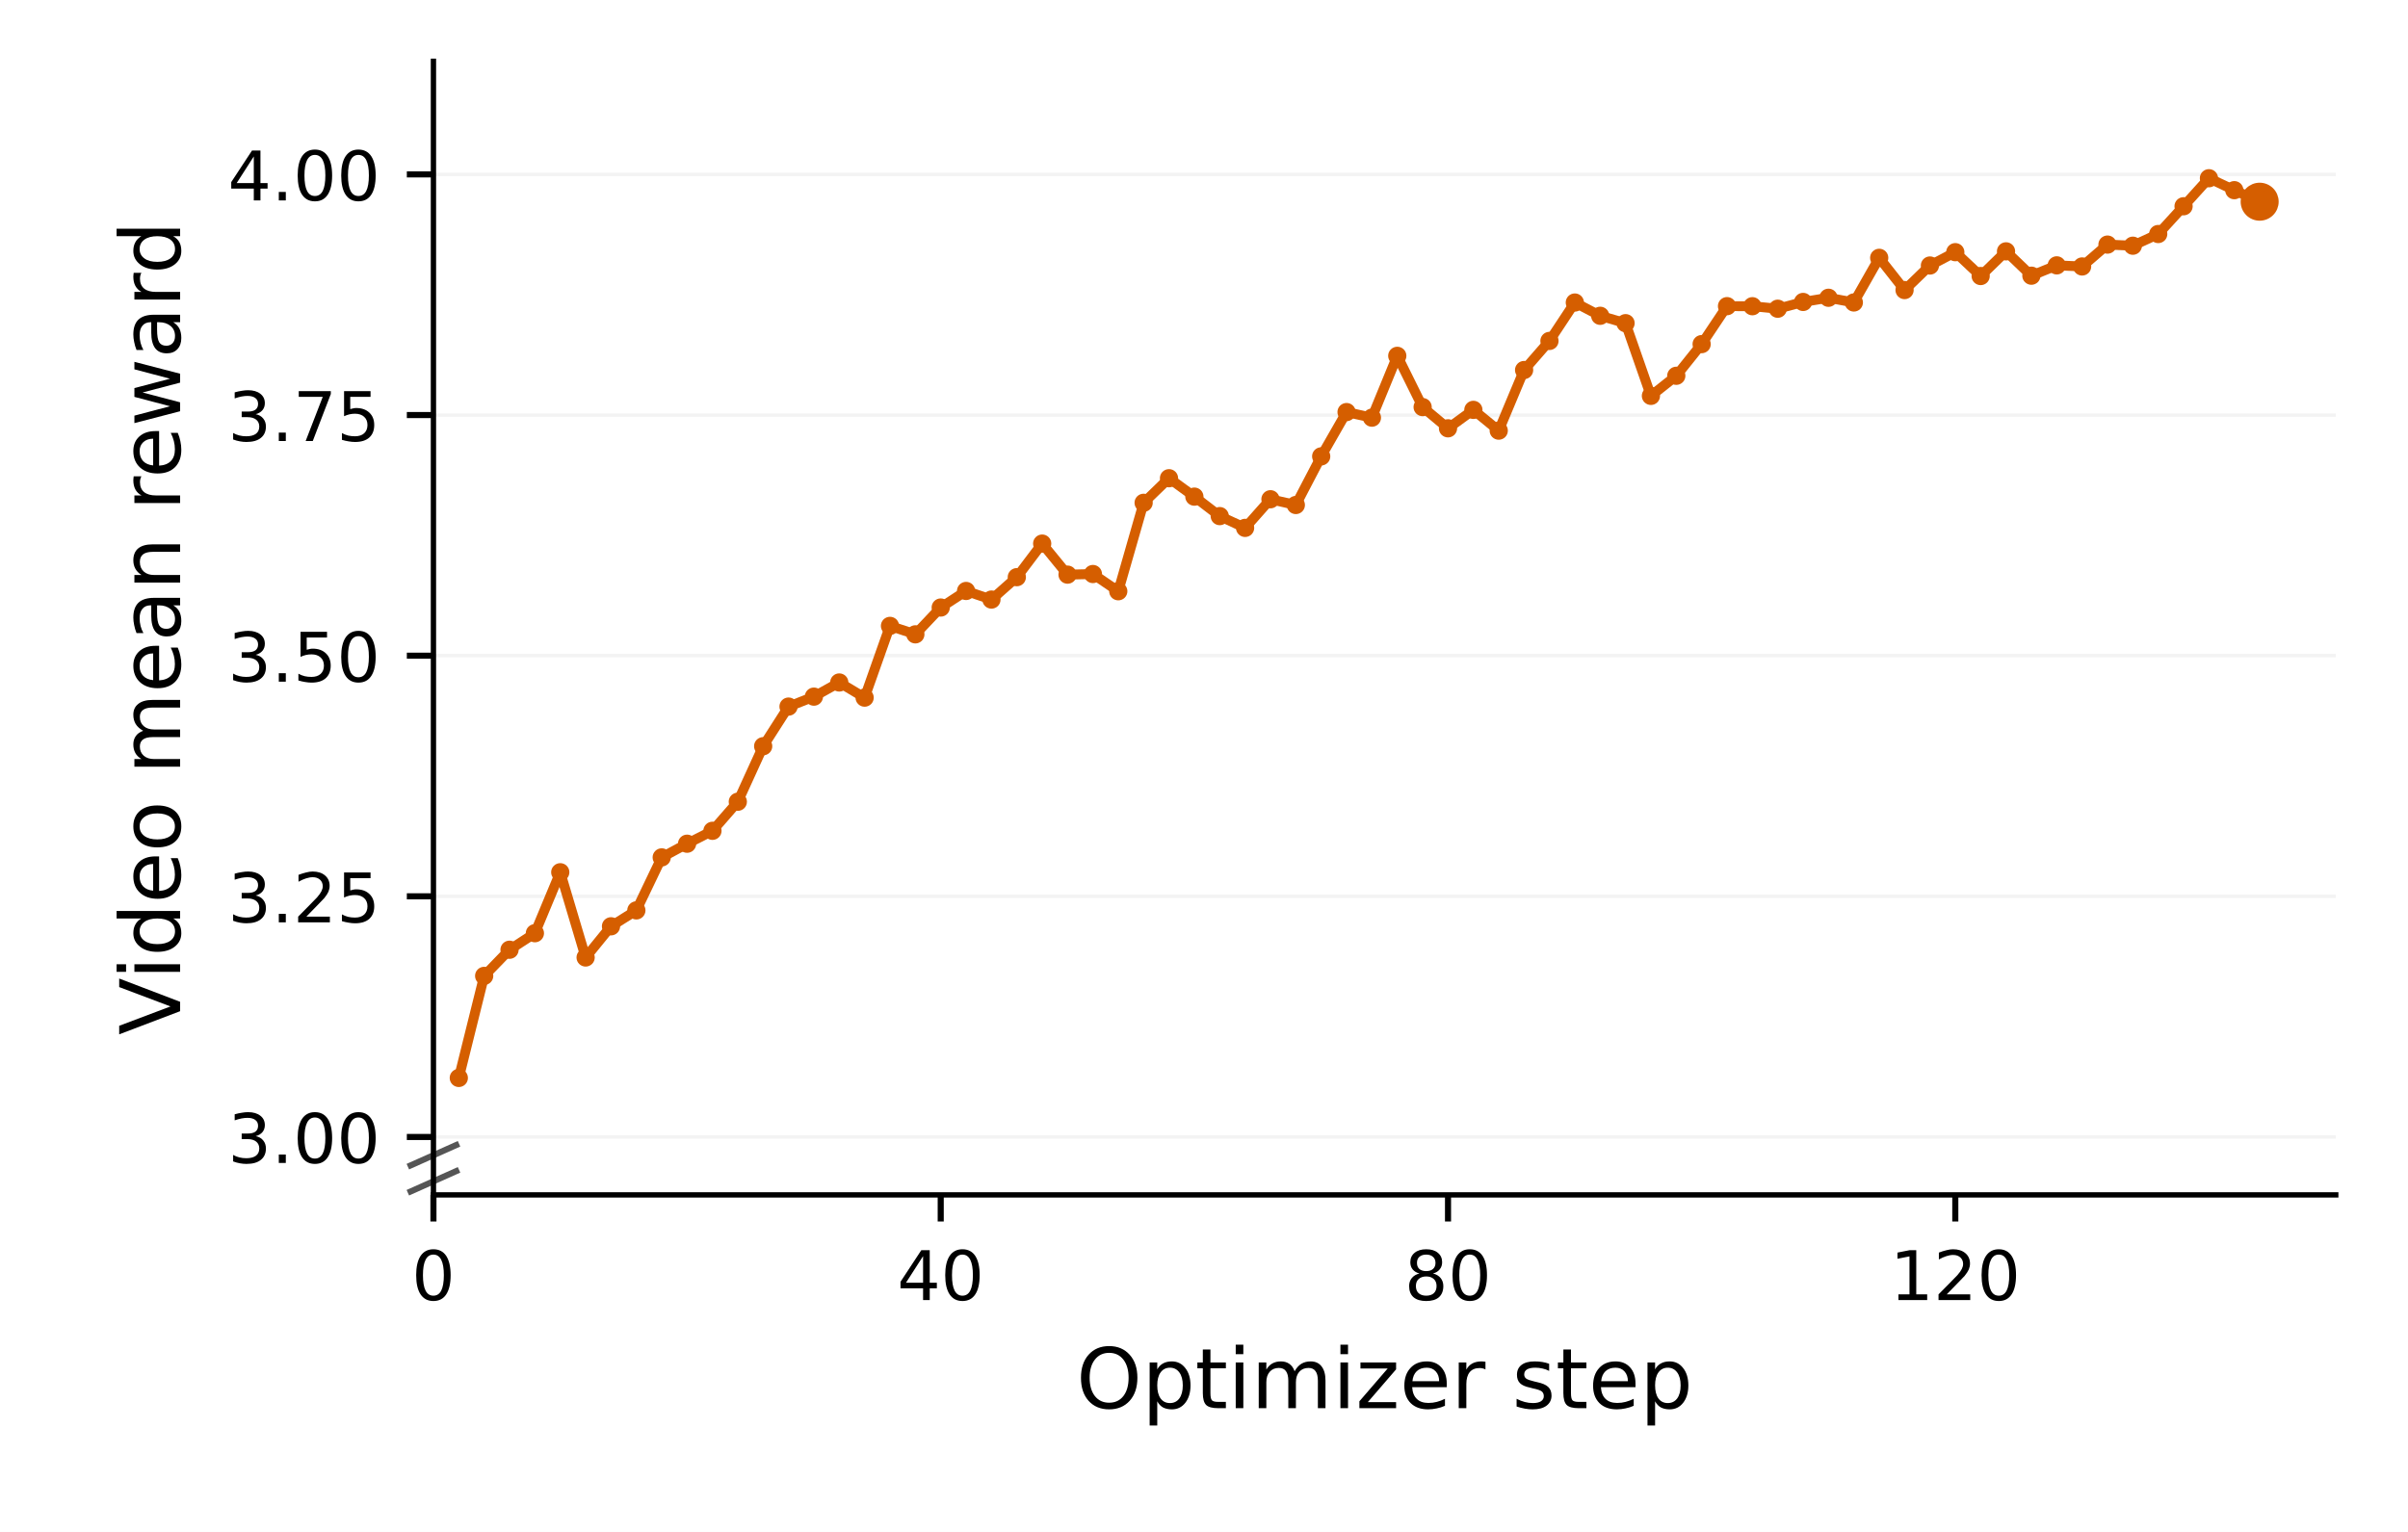
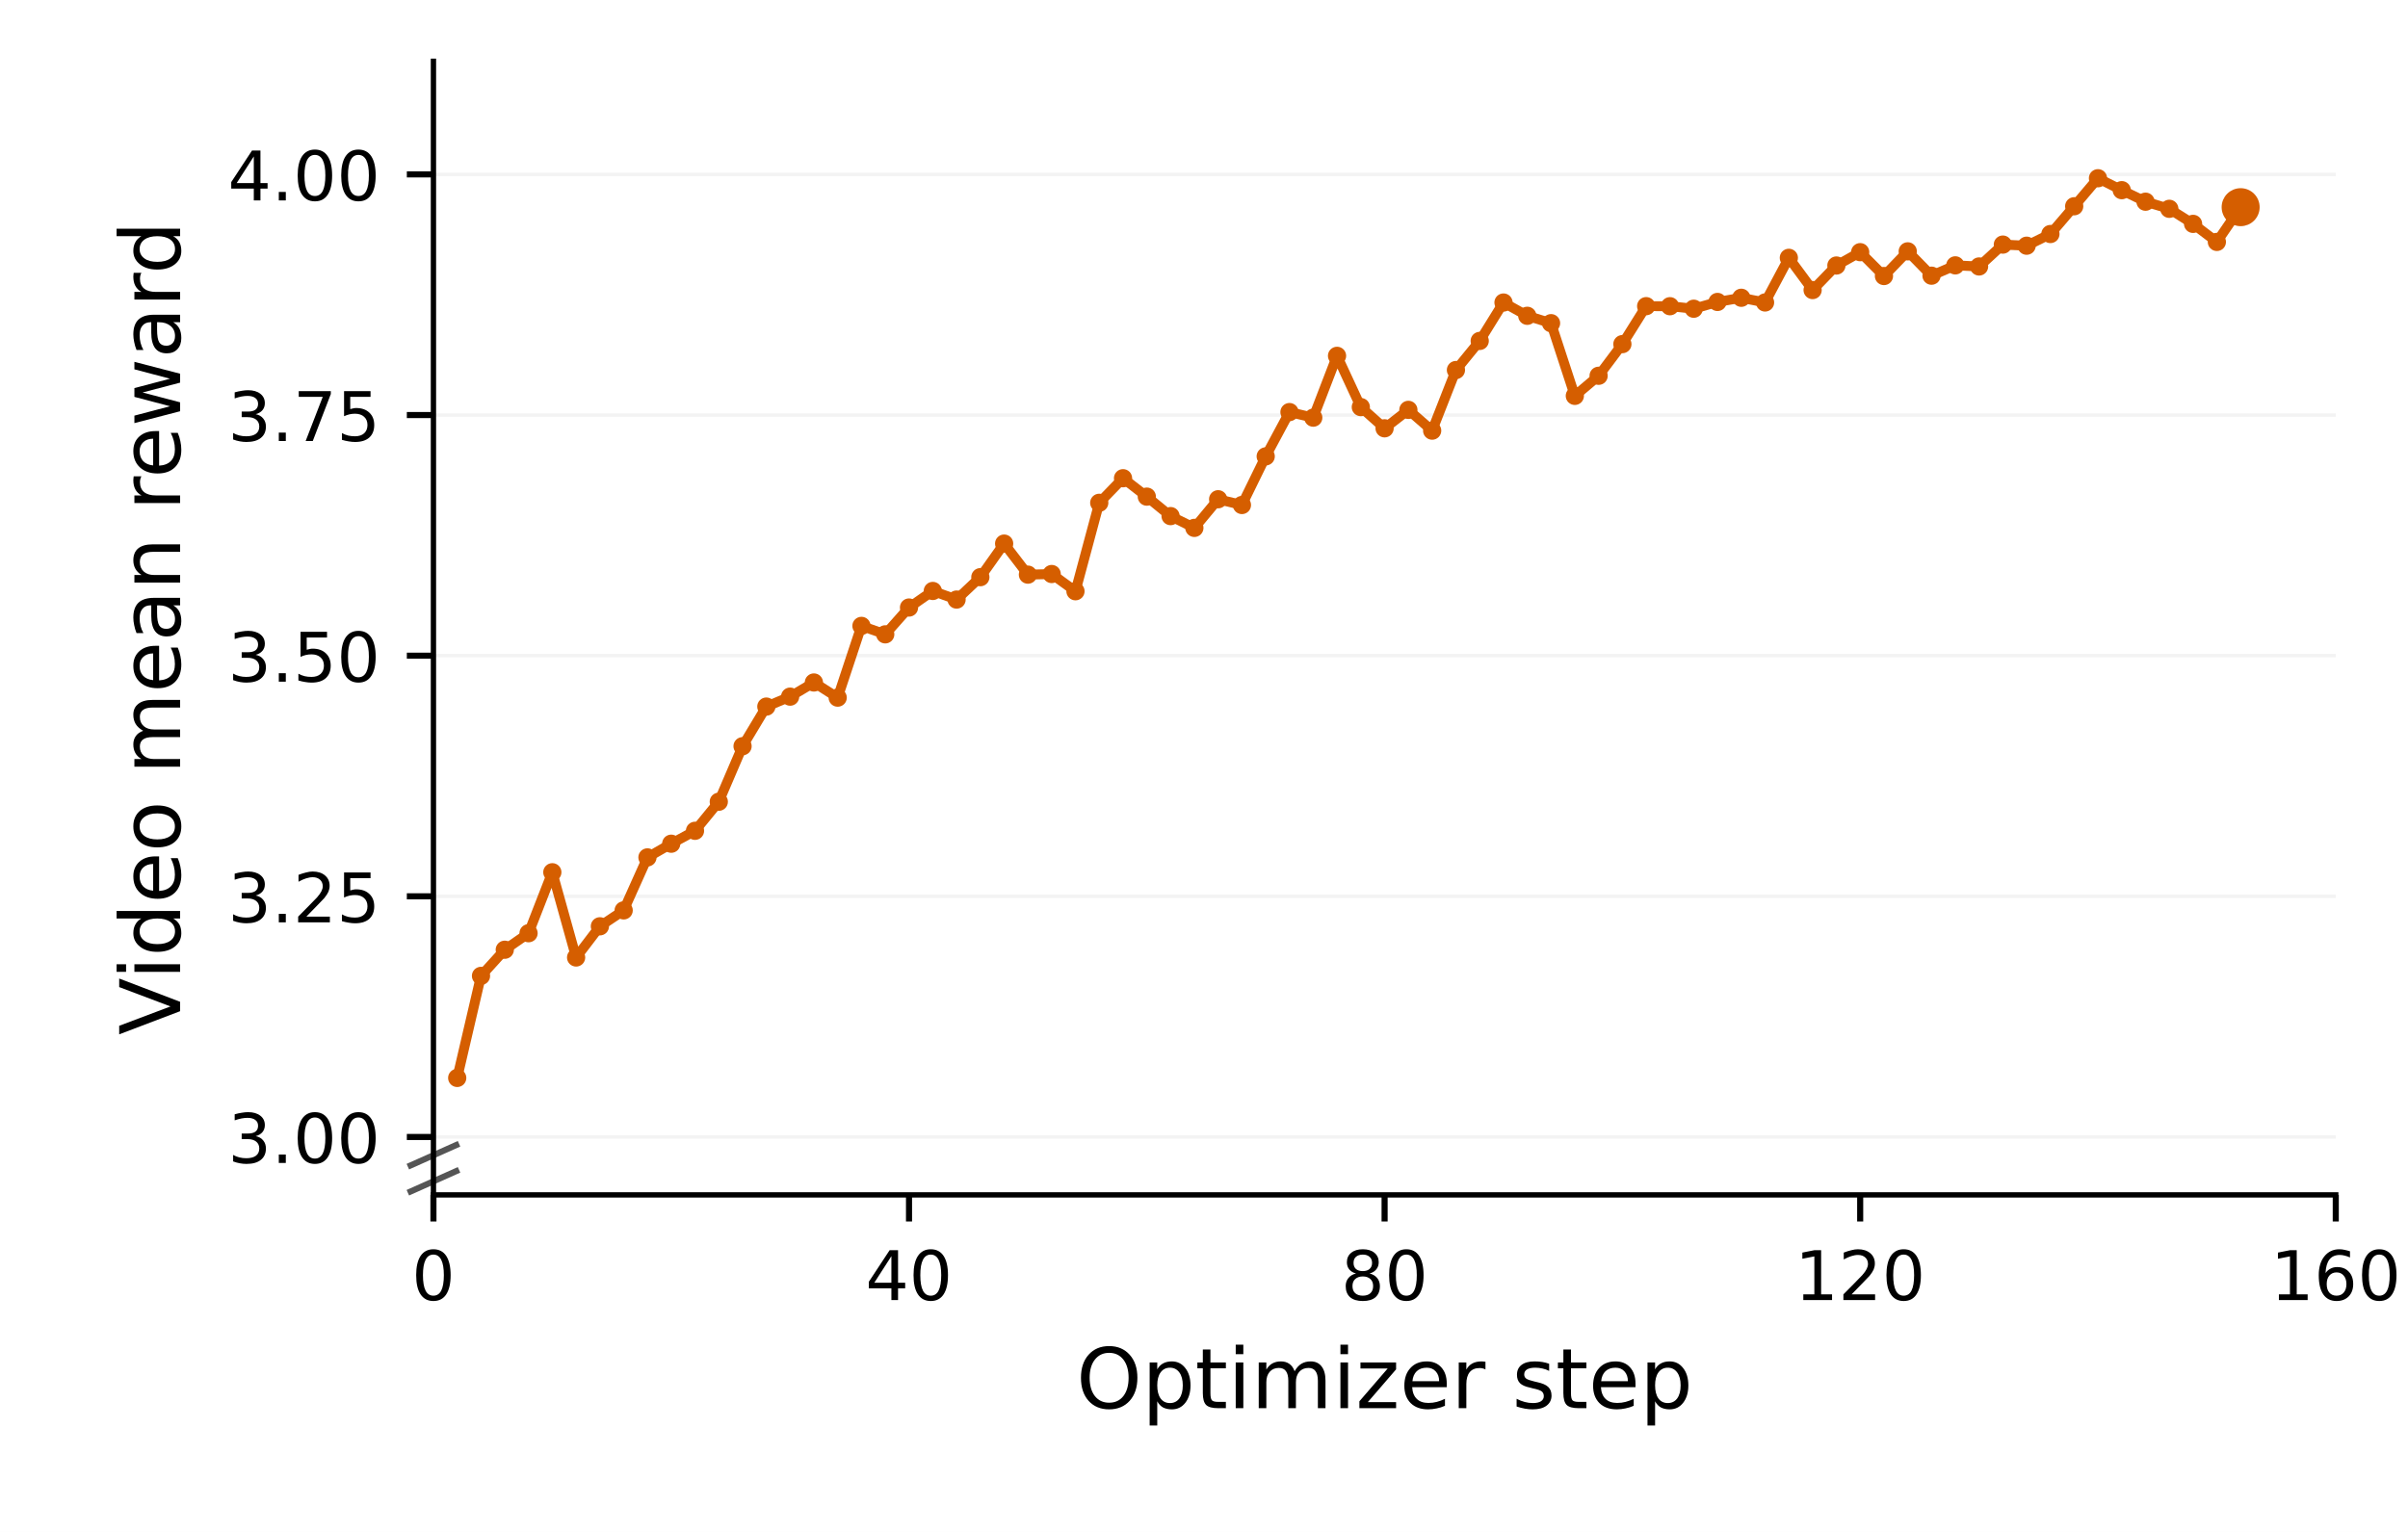
<svg xmlns="http://www.w3.org/2000/svg" xmlns:xlink="http://www.w3.org/1999/xlink" width="316.8pt" height="201.6pt" viewBox="0 0 316.8 201.6" version="1.1">
  <defs>
    <style type="text/css">*{stroke-linejoin: round; stroke-linecap: butt}</style>
  </defs>
  <g id="figure_1">
    <g id="patch_1">
-       <path d="M 0 201.6  L 316.8 201.6  L 316.8 0  L 0 0  z " style="fill: #ffffff" />
+       <path d="M 0 201.6 L 316.8 201.6 L 316.8 0 L 0 0 z " style="fill: #ffffff" />
    </g>
    <g id="axes_1">
      <g id="patch_2">
-         <path d="M 57.024 157.248  L 307.296 157.248  L 307.296 8.064  L 57.024 8.064  z " style="fill: #ffffff" />
+         <path d="M 57.024 157.248 L 307.296 157.248 L 307.296 8.064 L 57.024 8.064 z " style="fill: #ffffff" />
      </g>
      <g id="matplotlib.axis_1">
        <g id="xtick_1">
          <g id="line2d_1">
            <defs>
-               <path id="m41124a2cf0" d="M 0 0  L 0 3.5  " style="stroke: #000000; stroke-width: 0.8" />
+               <path id="m0cc1f7f48c" d="M 0 0 L 0 3.5 " style="stroke: #000000; stroke-width: 0.8" />
            </defs>
            <g>
-               <use xlink:href="#m41124a2cf0" x="57.024" y="157.248" style="stroke: #000000; stroke-width: 0.8" />
+               <use xlink:href="#m0cc1f7f48c" x="57.024" y="157.248" style="stroke: #000000; stroke-width: 0.8" />
            </g>
          </g>
          <g id="text_1">
            <text style="font-size: 9px; font-family: 'DejaVu Sans'; text-anchor: middle" x="57.024" y="171.087" transform="rotate(-0 57.024 171.0866)">0</text>
          </g>
        </g>
        <g id="xtick_2">
          <g id="line2d_2">
            <g>
-               <use xlink:href="#m41124a2cf0" x="123.763" y="157.248" style="stroke: #000000; stroke-width: 0.8" />
+               <use xlink:href="#m0cc1f7f48c" x="119.592" y="157.248" style="stroke: #000000; stroke-width: 0.8" />
            </g>
          </g>
          <g id="text_2">
-             <text style="font-size: 9px; font-family: 'DejaVu Sans'; text-anchor: middle" x="123.763" y="171.087" transform="rotate(-0 123.7632 171.0866)">40</text>
+             <text style="font-size: 9px; font-family: 'DejaVu Sans'; text-anchor: middle" x="119.592" y="171.087" transform="rotate(-0 119.592 171.0866)">40</text>
          </g>
        </g>
        <g id="xtick_3">
          <g id="line2d_3">
            <g>
-               <use xlink:href="#m41124a2cf0" x="190.502" y="157.248" style="stroke: #000000; stroke-width: 0.8" />
+               <use xlink:href="#m0cc1f7f48c" x="182.16" y="157.248" style="stroke: #000000; stroke-width: 0.8" />
            </g>
          </g>
          <g id="text_3">
-             <text style="font-size: 9px; font-family: 'DejaVu Sans'; text-anchor: middle" x="190.502" y="171.087" transform="rotate(-0 190.5024 171.0866)">80</text>
+             <text style="font-size: 9px; font-family: 'DejaVu Sans'; text-anchor: middle" x="182.16" y="171.087" transform="rotate(-0 182.16 171.0866)">80</text>
          </g>
        </g>
        <g id="xtick_4">
          <g id="line2d_4">
            <g>
-               <use xlink:href="#m41124a2cf0" x="257.242" y="157.248" style="stroke: #000000; stroke-width: 0.8" />
+               <use xlink:href="#m0cc1f7f48c" x="244.728" y="157.248" style="stroke: #000000; stroke-width: 0.8" />
            </g>
          </g>
          <g id="text_4">
-             <text style="font-size: 9px; font-family: 'DejaVu Sans'; text-anchor: middle" x="257.242" y="171.087" transform="rotate(-0 257.2416 171.0866)">120</text>
-           </g>
-         </g>
-         <g id="text_5">
+             <text style="font-size: 9px; font-family: 'DejaVu Sans'; text-anchor: middle" x="244.728" y="171.087" transform="rotate(-0 244.728 171.0866)">120</text>
+           </g>
+         </g>
+         <g id="xtick_5">
+           <g id="line2d_5">
+             <g>
+               <use xlink:href="#m0cc1f7f48c" x="307.296" y="157.248" style="stroke: #000000; stroke-width: 0.8" />
+             </g>
+           </g>
+           <g id="text_5">
+             <text style="font-size: 9px; font-family: 'DejaVu Sans'; text-anchor: middle" x="307.296" y="171.087" transform="rotate(-0 307.296 171.0866)">160</text>
+           </g>
+         </g>
+         <g id="text_6">
          <text style="font-size: 11px; font-family: 'DejaVu Sans'; text-anchor: middle" x="182.16" y="185.317" transform="rotate(-0 182.16 185.3166)">Optimizer step</text>
        </g>
      </g>
      <g id="matplotlib.axis_2">
        <g id="ytick_1">
-           <g id="line2d_5">
-             <path d="M 57.024 149.626  L 307.296 149.626  " clip-path="url(#p16b1af9c61)" style="fill: none; stroke: #b0b0b0; stroke-opacity: 0.16; stroke-width: 0.45; stroke-linecap: square" />
-           </g>
          <g id="line2d_6">
+             <path d="M 57.024 149.626 L 307.296 149.626 " clip-path="url(#pa4cfda6282)" style="fill: none; stroke: #b0b0b0; stroke-opacity: 0.16; stroke-width: 0.45; stroke-linecap: square" />
+           </g>
+           <g id="line2d_7">
            <defs>
-               <path id="m003b927418" d="M 0 0  L -3.5 0  " style="stroke: #000000; stroke-width: 0.8" />
+               <path id="m599d15b3bb" d="M 0 0 L -3.5 0 " style="stroke: #000000; stroke-width: 0.8" />
            </defs>
            <g>
-               <use xlink:href="#m003b927418" x="57.024" y="149.626" style="stroke: #000000; stroke-width: 0.8" />
-             </g>
-           </g>
-           <g id="text_6">
+               <use xlink:href="#m599d15b3bb" x="57.024" y="149.626" style="stroke: #000000; stroke-width: 0.8" />
+             </g>
+           </g>
+           <g id="text_7">
            <text style="font-size: 9px; font-family: 'DejaVu Sans'; text-anchor: end" x="50.024" y="153.046" transform="rotate(-0 50.024 153.0458)">3.00</text>
          </g>
        </g>
        <g id="ytick_2">
-           <g id="line2d_7">
-             <path d="M 57.024 117.958  L 307.296 117.958  " clip-path="url(#p16b1af9c61)" style="fill: none; stroke: #b0b0b0; stroke-opacity: 0.16; stroke-width: 0.45; stroke-linecap: square" />
-           </g>
          <g id="line2d_8">
-             <g>
-               <use xlink:href="#m003b927418" x="57.024" y="117.958" style="stroke: #000000; stroke-width: 0.8" />
-             </g>
-           </g>
-           <g id="text_7">
+             <path d="M 57.024 117.958 L 307.296 117.958 " clip-path="url(#pa4cfda6282)" style="fill: none; stroke: #b0b0b0; stroke-opacity: 0.16; stroke-width: 0.45; stroke-linecap: square" />
+           </g>
+           <g id="line2d_9">
+             <g>
+               <use xlink:href="#m599d15b3bb" x="57.024" y="117.958" style="stroke: #000000; stroke-width: 0.8" />
+             </g>
+           </g>
+           <g id="text_8">
            <text style="font-size: 9px; font-family: 'DejaVu Sans'; text-anchor: end" x="50.024" y="121.377" transform="rotate(-0 50.024 121.3769)">3.25</text>
          </g>
        </g>
        <g id="ytick_3">
-           <g id="line2d_9">
-             <path d="M 57.024 86.289  L 307.296 86.289  " clip-path="url(#p16b1af9c61)" style="fill: none; stroke: #b0b0b0; stroke-opacity: 0.16; stroke-width: 0.45; stroke-linecap: square" />
-           </g>
          <g id="line2d_10">
-             <g>
-               <use xlink:href="#m003b927418" x="57.024" y="86.289" style="stroke: #000000; stroke-width: 0.8" />
-             </g>
-           </g>
-           <g id="text_8">
+             <path d="M 57.024 86.289 L 307.296 86.289 " clip-path="url(#pa4cfda6282)" style="fill: none; stroke: #b0b0b0; stroke-opacity: 0.16; stroke-width: 0.45; stroke-linecap: square" />
+           </g>
+           <g id="line2d_11">
+             <g>
+               <use xlink:href="#m599d15b3bb" x="57.024" y="86.289" style="stroke: #000000; stroke-width: 0.8" />
+             </g>
+           </g>
+           <g id="text_9">
            <text style="font-size: 9px; font-family: 'DejaVu Sans'; text-anchor: end" x="50.024" y="89.708" transform="rotate(-0 50.024 89.70795)">3.50</text>
          </g>
        </g>
        <g id="ytick_4">
-           <g id="line2d_11">
-             <path d="M 57.024 54.62  L 307.296 54.62  " clip-path="url(#p16b1af9c61)" style="fill: none; stroke: #b0b0b0; stroke-opacity: 0.16; stroke-width: 0.45; stroke-linecap: square" />
-           </g>
          <g id="line2d_12">
-             <g>
-               <use xlink:href="#m003b927418" x="57.024" y="54.62" style="stroke: #000000; stroke-width: 0.8" />
-             </g>
-           </g>
-           <g id="text_9">
+             <path d="M 57.024 54.62 L 307.296 54.62 " clip-path="url(#pa4cfda6282)" style="fill: none; stroke: #b0b0b0; stroke-opacity: 0.16; stroke-width: 0.45; stroke-linecap: square" />
+           </g>
+           <g id="line2d_13">
+             <g>
+               <use xlink:href="#m599d15b3bb" x="57.024" y="54.62" style="stroke: #000000; stroke-width: 0.8" />
+             </g>
+           </g>
+           <g id="text_10">
            <text style="font-size: 9px; font-family: 'DejaVu Sans'; text-anchor: end" x="50.024" y="58.039" transform="rotate(-0 50.024 58.03905)">3.75</text>
          </g>
        </g>
        <g id="ytick_5">
-           <g id="line2d_13">
-             <path d="M 57.024 22.951  L 307.296 22.951  " clip-path="url(#p16b1af9c61)" style="fill: none; stroke: #b0b0b0; stroke-opacity: 0.16; stroke-width: 0.45; stroke-linecap: square" />
-           </g>
          <g id="line2d_14">
-             <g>
-               <use xlink:href="#m003b927418" x="57.024" y="22.951" style="stroke: #000000; stroke-width: 0.8" />
-             </g>
-           </g>
-           <g id="text_10">
+             <path d="M 57.024 22.951 L 307.296 22.951 " clip-path="url(#pa4cfda6282)" style="fill: none; stroke: #b0b0b0; stroke-opacity: 0.16; stroke-width: 0.45; stroke-linecap: square" />
+           </g>
+           <g id="line2d_15">
+             <g>
+               <use xlink:href="#m599d15b3bb" x="57.024" y="22.951" style="stroke: #000000; stroke-width: 0.8" />
+             </g>
+           </g>
+           <g id="text_11">
            <text style="font-size: 9px; font-family: 'DejaVu Sans'; text-anchor: end" x="50.024" y="26.37" transform="rotate(-0 50.024 26.37014)">4.00</text>
          </g>
        </g>
-         <g id="text_11">
+         <g id="text_12">
          <text style="font-size: 11px; font-family: 'DejaVu Sans'; text-anchor: middle" x="23.697" y="82.656" transform="rotate(-90 23.69728 82.656)">Video mean reward</text>
        </g>
      </g>
-       <g id="line2d_15">
-         <path d="M 60.361 141.856  L 63.698 128.428  L 67.035 124.985  L 70.372 122.811  L 73.709 114.789  L 77.046 126.004  L 80.383 121.902  L 83.72 119.806  L 87.057 112.833  L 90.394 111.033  L 93.731 109.334  L 97.068 105.509  L 100.404 98.201  L 103.741 92.988  L 107.078 91.678  L 110.415 89.815  L 113.752 91.808  L 117.089 82.368  L 120.426 83.479  L 123.763 79.951  L 127.1 77.771  L 130.437 78.903  L 133.774 75.955  L 137.111 71.538  L 140.448 75.623  L 143.785 75.541  L 147.122 77.808  L 150.459 66.169  L 153.796 62.935  L 157.133 65.357  L 160.47 67.919  L 163.807 69.47  L 167.144 65.701  L 170.481 66.458  L 173.818 60.059  L 177.155 54.23  L 180.492 54.963  L 183.828 46.829  L 187.165 53.573  L 190.502 56.366  L 193.839 53.939  L 197.176 56.672  L 200.513 48.695  L 203.85 44.865  L 207.187 39.813  L 210.524 41.559  L 213.861 42.53  L 217.198 52.096  L 220.535 49.453  L 223.872 45.286  L 227.209 40.29  L 230.546 40.298  L 233.883 40.628  L 237.22 39.736  L 240.557 39.187  L 243.894 39.806  L 247.231 33.931  L 250.568 38.172  L 253.905 34.942  L 257.242 33.186  L 260.579 36.325  L 263.916 33.078  L 267.252 36.28  L 270.589 34.922  L 273.926 35.067  L 277.263 32.189  L 280.6 32.335  L 283.937 30.797  L 287.274 27.143  L 290.611 23.456  L 293.948 25.027  L 297.285 26.544  " clip-path="url(#p16b1af9c61)" style="fill: none; stroke: #d55e00; stroke-width: 1.3; stroke-linecap: square" />
+       <g id="line2d_16">
+         <path d="M 60.152 141.856 L 63.281 128.428 L 66.409 124.985 L 69.538 122.811 L 72.666 114.789 L 75.794 126.004 L 78.923 121.902 L 82.051 119.806 L 85.18 112.833 L 88.308 111.033 L 91.436 109.334 L 94.565 105.509 L 97.693 98.201 L 100.822 92.988 L 103.95 91.678 L 107.078 89.815 L 110.207 91.808 L 113.335 82.368 L 116.464 83.479 L 119.592 79.951 L 122.72 77.771 L 125.849 78.903 L 128.977 75.955 L 132.106 71.538 L 135.234 75.623 L 138.362 75.541 L 141.491 77.808 L 144.619 66.169 L 147.748 62.935 L 150.876 65.357 L 154.004 67.919 L 157.133 69.47 L 160.261 65.701 L 163.39 66.458 L 166.518 60.059 L 169.646 54.23 L 172.775 54.963 L 175.903 46.829 L 179.032 53.573 L 182.16 56.366 L 185.288 53.939 L 188.417 56.672 L 191.545 48.695 L 194.674 44.865 L 197.802 39.813 L 200.93 41.559 L 204.059 42.53 L 207.187 52.096 L 210.316 49.453 L 213.444 45.286 L 216.572 40.29 L 219.701 40.298 L 222.829 40.628 L 225.958 39.736 L 229.086 39.187 L 232.214 39.806 L 235.343 33.931 L 238.471 38.172 L 241.6 34.942 L 244.728 33.186 L 247.856 36.325 L 250.985 33.078 L 254.113 36.28 L 257.242 34.922 L 260.37 35.067 L 263.498 32.189 L 266.627 32.335 L 269.755 30.797 L 272.884 27.143 L 276.012 23.456 L 279.14 25.027 L 282.269 26.544 L 285.397 27.48 L 288.526 29.462 L 291.654 31.837 L 294.782 27.265 " clip-path="url(#pa4cfda6282)" style="fill: none; stroke: #d55e00; stroke-width: 1.3; stroke-linecap: square" />
        <defs>
-           <path id="mdaaeedcc29" d="M 0 1.2  C 0.318 1.2 0.623 1.074 0.849 0.849  C 1.074 0.623 1.2 0.318 1.2 0  C 1.2 -0.318 1.074 -0.623 0.849 -0.849  C 0.623 -1.074 0.318 -1.2 0 -1.2  C -0.318 -1.2 -0.623 -1.074 -0.849 -0.849  C -1.074 -0.623 -1.2 -0.318 -1.2 0  C -1.2 0.318 -1.074 0.623 -0.849 0.849  C -0.623 1.074 -0.318 1.2 0 1.2  z " />
+           <path id="m99e6989599" d="M 0 1.2 C 0.318 1.2 0.623 1.074 0.849 0.849 C 1.074 0.623 1.2 0.318 1.2 0 C 1.2 -0.318 1.074 -0.623 0.849 -0.849 C 0.623 -1.074 0.318 -1.2 0 -1.2 C -0.318 -1.2 -0.623 -1.074 -0.849 -0.849 C -1.074 -0.623 -1.2 -0.318 -1.2 0 C -1.2 0.318 -1.074 0.623 -0.849 0.849 C -0.623 1.074 -0.318 1.2 0 1.2 z " />
        </defs>
-         <g clip-path="url(#p16b1af9c61)">
-           <use xlink:href="#mdaaeedcc29" x="60.361" y="141.856" style="fill: #d55e00" />
-           <use xlink:href="#mdaaeedcc29" x="63.698" y="128.428" style="fill: #d55e00" />
-           <use xlink:href="#mdaaeedcc29" x="67.035" y="124.985" style="fill: #d55e00" />
-           <use xlink:href="#mdaaeedcc29" x="70.372" y="122.811" style="fill: #d55e00" />
-           <use xlink:href="#mdaaeedcc29" x="73.709" y="114.789" style="fill: #d55e00" />
-           <use xlink:href="#mdaaeedcc29" x="77.046" y="126.004" style="fill: #d55e00" />
-           <use xlink:href="#mdaaeedcc29" x="80.383" y="121.902" style="fill: #d55e00" />
-           <use xlink:href="#mdaaeedcc29" x="83.72" y="119.806" style="fill: #d55e00" />
-           <use xlink:href="#mdaaeedcc29" x="87.057" y="112.833" style="fill: #d55e00" />
-           <use xlink:href="#mdaaeedcc29" x="90.394" y="111.033" style="fill: #d55e00" />
-           <use xlink:href="#mdaaeedcc29" x="93.731" y="109.334" style="fill: #d55e00" />
-           <use xlink:href="#mdaaeedcc29" x="97.068" y="105.509" style="fill: #d55e00" />
-           <use xlink:href="#mdaaeedcc29" x="100.404" y="98.201" style="fill: #d55e00" />
-           <use xlink:href="#mdaaeedcc29" x="103.741" y="92.988" style="fill: #d55e00" />
-           <use xlink:href="#mdaaeedcc29" x="107.078" y="91.678" style="fill: #d55e00" />
-           <use xlink:href="#mdaaeedcc29" x="110.415" y="89.815" style="fill: #d55e00" />
-           <use xlink:href="#mdaaeedcc29" x="113.752" y="91.808" style="fill: #d55e00" />
-           <use xlink:href="#mdaaeedcc29" x="117.089" y="82.368" style="fill: #d55e00" />
-           <use xlink:href="#mdaaeedcc29" x="120.426" y="83.479" style="fill: #d55e00" />
-           <use xlink:href="#mdaaeedcc29" x="123.763" y="79.951" style="fill: #d55e00" />
-           <use xlink:href="#mdaaeedcc29" x="127.1" y="77.771" style="fill: #d55e00" />
-           <use xlink:href="#mdaaeedcc29" x="130.437" y="78.903" style="fill: #d55e00" />
-           <use xlink:href="#mdaaeedcc29" x="133.774" y="75.955" style="fill: #d55e00" />
-           <use xlink:href="#mdaaeedcc29" x="137.111" y="71.538" style="fill: #d55e00" />
-           <use xlink:href="#mdaaeedcc29" x="140.448" y="75.623" style="fill: #d55e00" />
-           <use xlink:href="#mdaaeedcc29" x="143.785" y="75.541" style="fill: #d55e00" />
-           <use xlink:href="#mdaaeedcc29" x="147.122" y="77.808" style="fill: #d55e00" />
-           <use xlink:href="#mdaaeedcc29" x="150.459" y="66.169" style="fill: #d55e00" />
-           <use xlink:href="#mdaaeedcc29" x="153.796" y="62.935" style="fill: #d55e00" />
-           <use xlink:href="#mdaaeedcc29" x="157.133" y="65.357" style="fill: #d55e00" />
-           <use xlink:href="#mdaaeedcc29" x="160.47" y="67.919" style="fill: #d55e00" />
-           <use xlink:href="#mdaaeedcc29" x="163.807" y="69.47" style="fill: #d55e00" />
-           <use xlink:href="#mdaaeedcc29" x="167.144" y="65.701" style="fill: #d55e00" />
-           <use xlink:href="#mdaaeedcc29" x="170.481" y="66.458" style="fill: #d55e00" />
-           <use xlink:href="#mdaaeedcc29" x="173.818" y="60.059" style="fill: #d55e00" />
-           <use xlink:href="#mdaaeedcc29" x="177.155" y="54.23" style="fill: #d55e00" />
-           <use xlink:href="#mdaaeedcc29" x="180.492" y="54.963" style="fill: #d55e00" />
-           <use xlink:href="#mdaaeedcc29" x="183.828" y="46.829" style="fill: #d55e00" />
-           <use xlink:href="#mdaaeedcc29" x="187.165" y="53.573" style="fill: #d55e00" />
-           <use xlink:href="#mdaaeedcc29" x="190.502" y="56.366" style="fill: #d55e00" />
-           <use xlink:href="#mdaaeedcc29" x="193.839" y="53.939" style="fill: #d55e00" />
-           <use xlink:href="#mdaaeedcc29" x="197.176" y="56.672" style="fill: #d55e00" />
-           <use xlink:href="#mdaaeedcc29" x="200.513" y="48.695" style="fill: #d55e00" />
-           <use xlink:href="#mdaaeedcc29" x="203.85" y="44.865" style="fill: #d55e00" />
-           <use xlink:href="#mdaaeedcc29" x="207.187" y="39.813" style="fill: #d55e00" />
-           <use xlink:href="#mdaaeedcc29" x="210.524" y="41.559" style="fill: #d55e00" />
-           <use xlink:href="#mdaaeedcc29" x="213.861" y="42.53" style="fill: #d55e00" />
-           <use xlink:href="#mdaaeedcc29" x="217.198" y="52.096" style="fill: #d55e00" />
-           <use xlink:href="#mdaaeedcc29" x="220.535" y="49.453" style="fill: #d55e00" />
-           <use xlink:href="#mdaaeedcc29" x="223.872" y="45.286" style="fill: #d55e00" />
-           <use xlink:href="#mdaaeedcc29" x="227.209" y="40.29" style="fill: #d55e00" />
-           <use xlink:href="#mdaaeedcc29" x="230.546" y="40.298" style="fill: #d55e00" />
-           <use xlink:href="#mdaaeedcc29" x="233.883" y="40.628" style="fill: #d55e00" />
-           <use xlink:href="#mdaaeedcc29" x="237.22" y="39.736" style="fill: #d55e00" />
-           <use xlink:href="#mdaaeedcc29" x="240.557" y="39.187" style="fill: #d55e00" />
-           <use xlink:href="#mdaaeedcc29" x="243.894" y="39.806" style="fill: #d55e00" />
-           <use xlink:href="#mdaaeedcc29" x="247.231" y="33.931" style="fill: #d55e00" />
-           <use xlink:href="#mdaaeedcc29" x="250.568" y="38.172" style="fill: #d55e00" />
-           <use xlink:href="#mdaaeedcc29" x="253.905" y="34.942" style="fill: #d55e00" />
-           <use xlink:href="#mdaaeedcc29" x="257.242" y="33.186" style="fill: #d55e00" />
-           <use xlink:href="#mdaaeedcc29" x="260.579" y="36.325" style="fill: #d55e00" />
-           <use xlink:href="#mdaaeedcc29" x="263.916" y="33.078" style="fill: #d55e00" />
-           <use xlink:href="#mdaaeedcc29" x="267.252" y="36.28" style="fill: #d55e00" />
-           <use xlink:href="#mdaaeedcc29" x="270.589" y="34.922" style="fill: #d55e00" />
-           <use xlink:href="#mdaaeedcc29" x="273.926" y="35.067" style="fill: #d55e00" />
-           <use xlink:href="#mdaaeedcc29" x="277.263" y="32.189" style="fill: #d55e00" />
-           <use xlink:href="#mdaaeedcc29" x="280.6" y="32.335" style="fill: #d55e00" />
-           <use xlink:href="#mdaaeedcc29" x="283.937" y="30.797" style="fill: #d55e00" />
-           <use xlink:href="#mdaaeedcc29" x="287.274" y="27.143" style="fill: #d55e00" />
-           <use xlink:href="#mdaaeedcc29" x="290.611" y="23.456" style="fill: #d55e00" />
-           <use xlink:href="#mdaaeedcc29" x="293.948" y="25.027" style="fill: #d55e00" />
-           <use xlink:href="#mdaaeedcc29" x="297.285" y="26.544" style="fill: #d55e00" />
-         </g>
-       </g>
-       <g id="line2d_16">
+         <g clip-path="url(#pa4cfda6282)">
+           <use xlink:href="#m99e6989599" x="60.152" y="141.856" style="fill: #d55e00" />
+           <use xlink:href="#m99e6989599" x="63.281" y="128.428" style="fill: #d55e00" />
+           <use xlink:href="#m99e6989599" x="66.409" y="124.985" style="fill: #d55e00" />
+           <use xlink:href="#m99e6989599" x="69.538" y="122.811" style="fill: #d55e00" />
+           <use xlink:href="#m99e6989599" x="72.666" y="114.789" style="fill: #d55e00" />
+           <use xlink:href="#m99e6989599" x="75.794" y="126.004" style="fill: #d55e00" />
+           <use xlink:href="#m99e6989599" x="78.923" y="121.902" style="fill: #d55e00" />
+           <use xlink:href="#m99e6989599" x="82.051" y="119.806" style="fill: #d55e00" />
+           <use xlink:href="#m99e6989599" x="85.18" y="112.833" style="fill: #d55e00" />
+           <use xlink:href="#m99e6989599" x="88.308" y="111.033" style="fill: #d55e00" />
+           <use xlink:href="#m99e6989599" x="91.436" y="109.334" style="fill: #d55e00" />
+           <use xlink:href="#m99e6989599" x="94.565" y="105.509" style="fill: #d55e00" />
+           <use xlink:href="#m99e6989599" x="97.693" y="98.201" style="fill: #d55e00" />
+           <use xlink:href="#m99e6989599" x="100.822" y="92.988" style="fill: #d55e00" />
+           <use xlink:href="#m99e6989599" x="103.95" y="91.678" style="fill: #d55e00" />
+           <use xlink:href="#m99e6989599" x="107.078" y="89.815" style="fill: #d55e00" />
+           <use xlink:href="#m99e6989599" x="110.207" y="91.808" style="fill: #d55e00" />
+           <use xlink:href="#m99e6989599" x="113.335" y="82.368" style="fill: #d55e00" />
+           <use xlink:href="#m99e6989599" x="116.464" y="83.479" style="fill: #d55e00" />
+           <use xlink:href="#m99e6989599" x="119.592" y="79.951" style="fill: #d55e00" />
+           <use xlink:href="#m99e6989599" x="122.72" y="77.771" style="fill: #d55e00" />
+           <use xlink:href="#m99e6989599" x="125.849" y="78.903" style="fill: #d55e00" />
+           <use xlink:href="#m99e6989599" x="128.977" y="75.955" style="fill: #d55e00" />
+           <use xlink:href="#m99e6989599" x="132.106" y="71.538" style="fill: #d55e00" />
+           <use xlink:href="#m99e6989599" x="135.234" y="75.623" style="fill: #d55e00" />
+           <use xlink:href="#m99e6989599" x="138.362" y="75.541" style="fill: #d55e00" />
+           <use xlink:href="#m99e6989599" x="141.491" y="77.808" style="fill: #d55e00" />
+           <use xlink:href="#m99e6989599" x="144.619" y="66.169" style="fill: #d55e00" />
+           <use xlink:href="#m99e6989599" x="147.748" y="62.935" style="fill: #d55e00" />
+           <use xlink:href="#m99e6989599" x="150.876" y="65.357" style="fill: #d55e00" />
+           <use xlink:href="#m99e6989599" x="154.004" y="67.919" style="fill: #d55e00" />
+           <use xlink:href="#m99e6989599" x="157.133" y="69.47" style="fill: #d55e00" />
+           <use xlink:href="#m99e6989599" x="160.261" y="65.701" style="fill: #d55e00" />
+           <use xlink:href="#m99e6989599" x="163.39" y="66.458" style="fill: #d55e00" />
+           <use xlink:href="#m99e6989599" x="166.518" y="60.059" style="fill: #d55e00" />
+           <use xlink:href="#m99e6989599" x="169.646" y="54.23" style="fill: #d55e00" />
+           <use xlink:href="#m99e6989599" x="172.775" y="54.963" style="fill: #d55e00" />
+           <use xlink:href="#m99e6989599" x="175.903" y="46.829" style="fill: #d55e00" />
+           <use xlink:href="#m99e6989599" x="179.032" y="53.573" style="fill: #d55e00" />
+           <use xlink:href="#m99e6989599" x="182.16" y="56.366" style="fill: #d55e00" />
+           <use xlink:href="#m99e6989599" x="185.288" y="53.939" style="fill: #d55e00" />
+           <use xlink:href="#m99e6989599" x="188.417" y="56.672" style="fill: #d55e00" />
+           <use xlink:href="#m99e6989599" x="191.545" y="48.695" style="fill: #d55e00" />
+           <use xlink:href="#m99e6989599" x="194.674" y="44.865" style="fill: #d55e00" />
+           <use xlink:href="#m99e6989599" x="197.802" y="39.813" style="fill: #d55e00" />
+           <use xlink:href="#m99e6989599" x="200.93" y="41.559" style="fill: #d55e00" />
+           <use xlink:href="#m99e6989599" x="204.059" y="42.53" style="fill: #d55e00" />
+           <use xlink:href="#m99e6989599" x="207.187" y="52.096" style="fill: #d55e00" />
+           <use xlink:href="#m99e6989599" x="210.316" y="49.453" style="fill: #d55e00" />
+           <use xlink:href="#m99e6989599" x="213.444" y="45.286" style="fill: #d55e00" />
+           <use xlink:href="#m99e6989599" x="216.572" y="40.29" style="fill: #d55e00" />
+           <use xlink:href="#m99e6989599" x="219.701" y="40.298" style="fill: #d55e00" />
+           <use xlink:href="#m99e6989599" x="222.829" y="40.628" style="fill: #d55e00" />
+           <use xlink:href="#m99e6989599" x="225.958" y="39.736" style="fill: #d55e00" />
+           <use xlink:href="#m99e6989599" x="229.086" y="39.187" style="fill: #d55e00" />
+           <use xlink:href="#m99e6989599" x="232.214" y="39.806" style="fill: #d55e00" />
+           <use xlink:href="#m99e6989599" x="235.343" y="33.931" style="fill: #d55e00" />
+           <use xlink:href="#m99e6989599" x="238.471" y="38.172" style="fill: #d55e00" />
+           <use xlink:href="#m99e6989599" x="241.6" y="34.942" style="fill: #d55e00" />
+           <use xlink:href="#m99e6989599" x="244.728" y="33.186" style="fill: #d55e00" />
+           <use xlink:href="#m99e6989599" x="247.856" y="36.325" style="fill: #d55e00" />
+           <use xlink:href="#m99e6989599" x="250.985" y="33.078" style="fill: #d55e00" />
+           <use xlink:href="#m99e6989599" x="254.113" y="36.28" style="fill: #d55e00" />
+           <use xlink:href="#m99e6989599" x="257.242" y="34.922" style="fill: #d55e00" />
+           <use xlink:href="#m99e6989599" x="260.37" y="35.067" style="fill: #d55e00" />
+           <use xlink:href="#m99e6989599" x="263.498" y="32.189" style="fill: #d55e00" />
+           <use xlink:href="#m99e6989599" x="266.627" y="32.335" style="fill: #d55e00" />
+           <use xlink:href="#m99e6989599" x="269.755" y="30.797" style="fill: #d55e00" />
+           <use xlink:href="#m99e6989599" x="272.884" y="27.143" style="fill: #d55e00" />
+           <use xlink:href="#m99e6989599" x="276.012" y="23.456" style="fill: #d55e00" />
+           <use xlink:href="#m99e6989599" x="279.14" y="25.027" style="fill: #d55e00" />
+           <use xlink:href="#m99e6989599" x="282.269" y="26.544" style="fill: #d55e00" />
+           <use xlink:href="#m99e6989599" x="285.397" y="27.48" style="fill: #d55e00" />
+           <use xlink:href="#m99e6989599" x="288.526" y="29.462" style="fill: #d55e00" />
+           <use xlink:href="#m99e6989599" x="291.654" y="31.837" style="fill: #d55e00" />
+           <use xlink:href="#m99e6989599" x="294.782" y="27.265" style="fill: #d55e00" />
+         </g>
+       </g>
+       <g id="line2d_17">
        <defs>
-           <path id="m23858f2dd0" d="M 0 2  C 0.53 2 1.039 1.789 1.414 1.414  C 1.789 1.039 2 0.53 2 0  C 2 -0.53 1.789 -1.039 1.414 -1.414  C 1.039 -1.789 0.53 -2 0 -2  C -0.53 -2 -1.039 -1.789 -1.414 -1.414  C -1.789 -1.039 -2 -0.53 -2 0  C -2 0.53 -1.789 1.039 -1.414 1.414  C -1.039 1.789 -0.53 2 0 2  z " style="stroke: #d55e00" />
+           <path id="m81a5b1ac95" d="M 0 2 C 0.53 2 1.039 1.789 1.414 1.414 C 1.789 1.039 2 0.53 2 0 C 2 -0.53 1.789 -1.039 1.414 -1.414 C 1.039 -1.789 0.53 -2 0 -2 C -0.53 -2 -1.039 -1.789 -1.414 -1.414 C -1.789 -1.039 -2 -0.53 -2 0 C -2 0.53 -1.789 1.039 -1.414 1.414 C -1.039 1.789 -0.53 2 0 2 z " style="stroke: #d55e00" />
        </defs>
-         <g clip-path="url(#p16b1af9c61)">
-           <use xlink:href="#m23858f2dd0" x="297.285" y="26.544" style="fill: #d55e00; stroke: #d55e00" />
-         </g>
-       </g>
-       <g id="line2d_17">
-         <path d="M 54.021 156.8  L 60.027 154.115  " style="fill: none; stroke: #555555; stroke-width: 0.8; stroke-linecap: square" />
+         <g clip-path="url(#pa4cfda6282)">
+           <use xlink:href="#m81a5b1ac95" x="294.782" y="27.265" style="fill: #d55e00; stroke: #d55e00" />
+         </g>
      </g>
      <g id="line2d_18">
-         <path d="M 54.021 153.369  L 60.027 150.684  " style="fill: none; stroke: #555555; stroke-width: 0.8; stroke-linecap: square" />
+         <path d="M 54.021 156.8 L 60.027 154.115 " style="fill: none; stroke: #555555; stroke-width: 0.8; stroke-linecap: square" />
+       </g>
+       <g id="line2d_19">
+         <path d="M 54.021 153.369 L 60.027 150.684 " style="fill: none; stroke: #555555; stroke-width: 0.8; stroke-linecap: square" />
      </g>
      <g id="patch_3">
-         <path d="M 57.024 157.248  L 57.024 8.064  " style="fill: none; stroke: #000000; stroke-width: 0.7; stroke-linejoin: miter; stroke-linecap: square" />
+         <path d="M 57.024 157.248 L 57.024 8.064 " style="fill: none; stroke: #000000; stroke-width: 0.7; stroke-linejoin: miter; stroke-linecap: square" />
      </g>
      <g id="patch_4">
-         <path d="M 57.024 157.248  L 307.296 157.248  " style="fill: none; stroke: #000000; stroke-width: 0.7; stroke-linejoin: miter; stroke-linecap: square" />
+         <path d="M 57.024 157.248 L 307.296 157.248 " style="fill: none; stroke: #000000; stroke-width: 0.7; stroke-linejoin: miter; stroke-linecap: square" />
      </g>
    </g>
  </g>
  <defs>
-     <clipPath id="p16b1af9c61">
+     <clipPath id="pa4cfda6282">
      <rect x="57.024" y="8.064" width="250.272" height="149.184" />
    </clipPath>
  </defs>
</svg>
